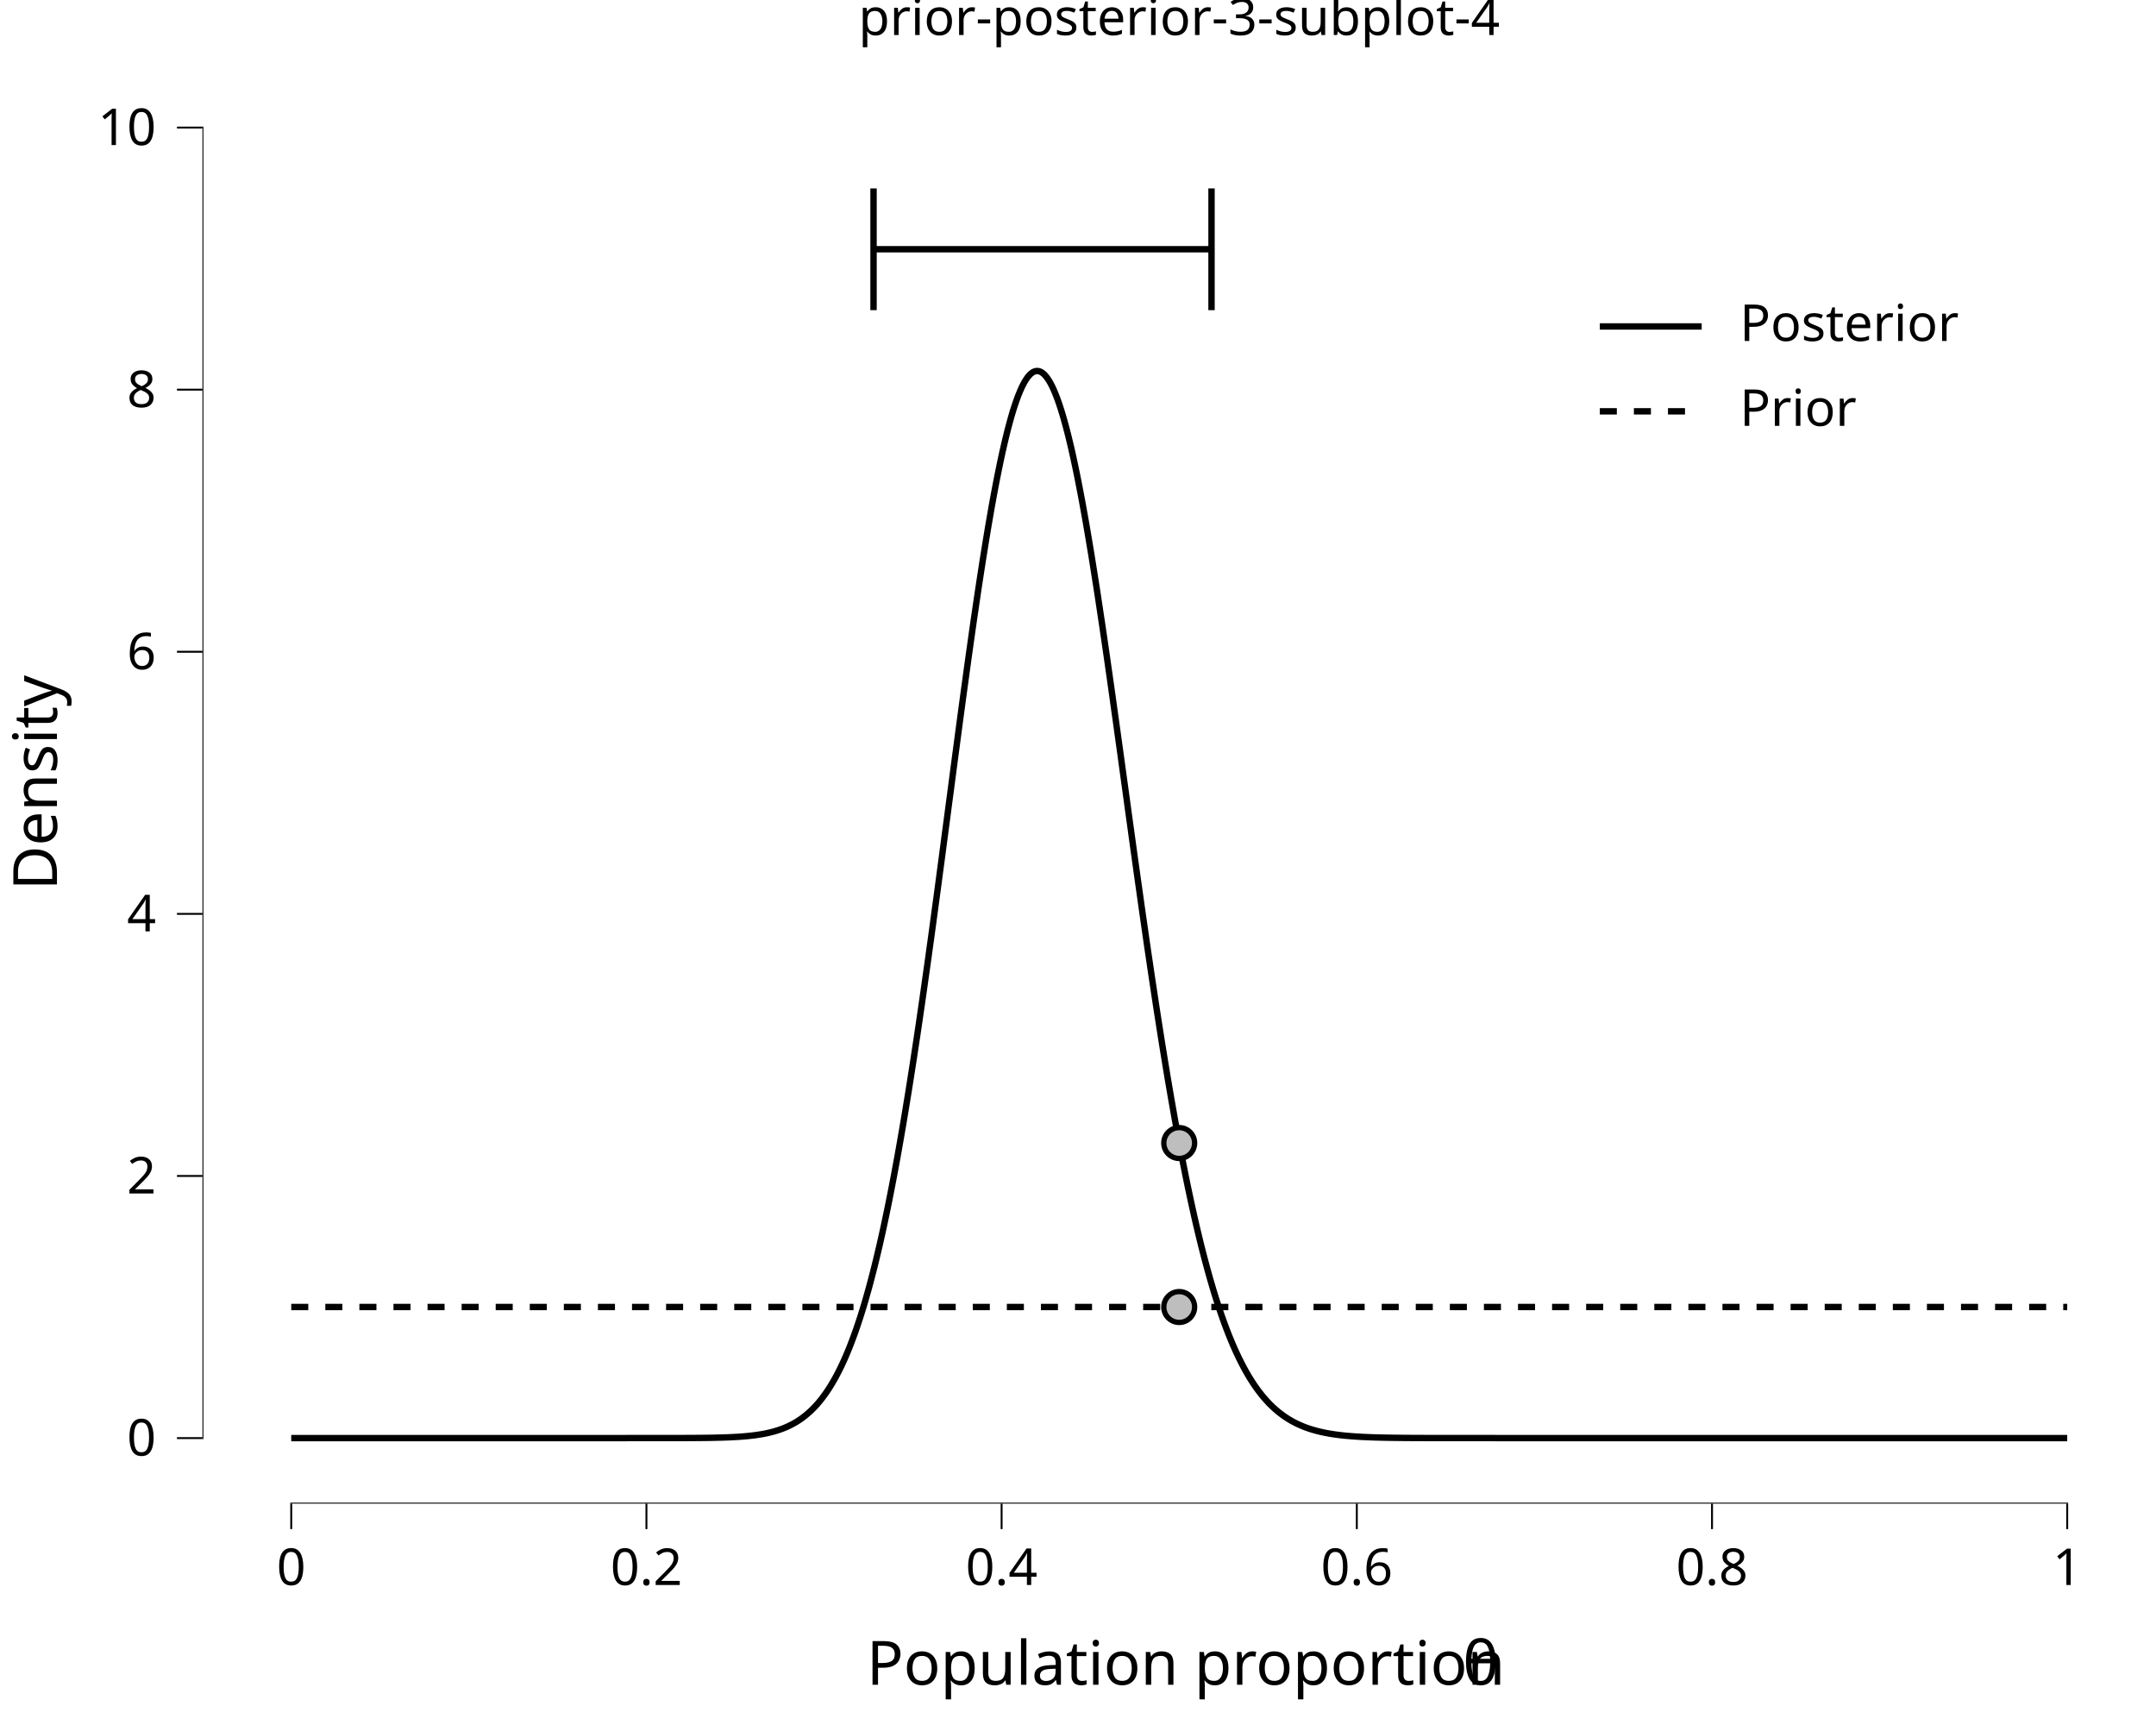
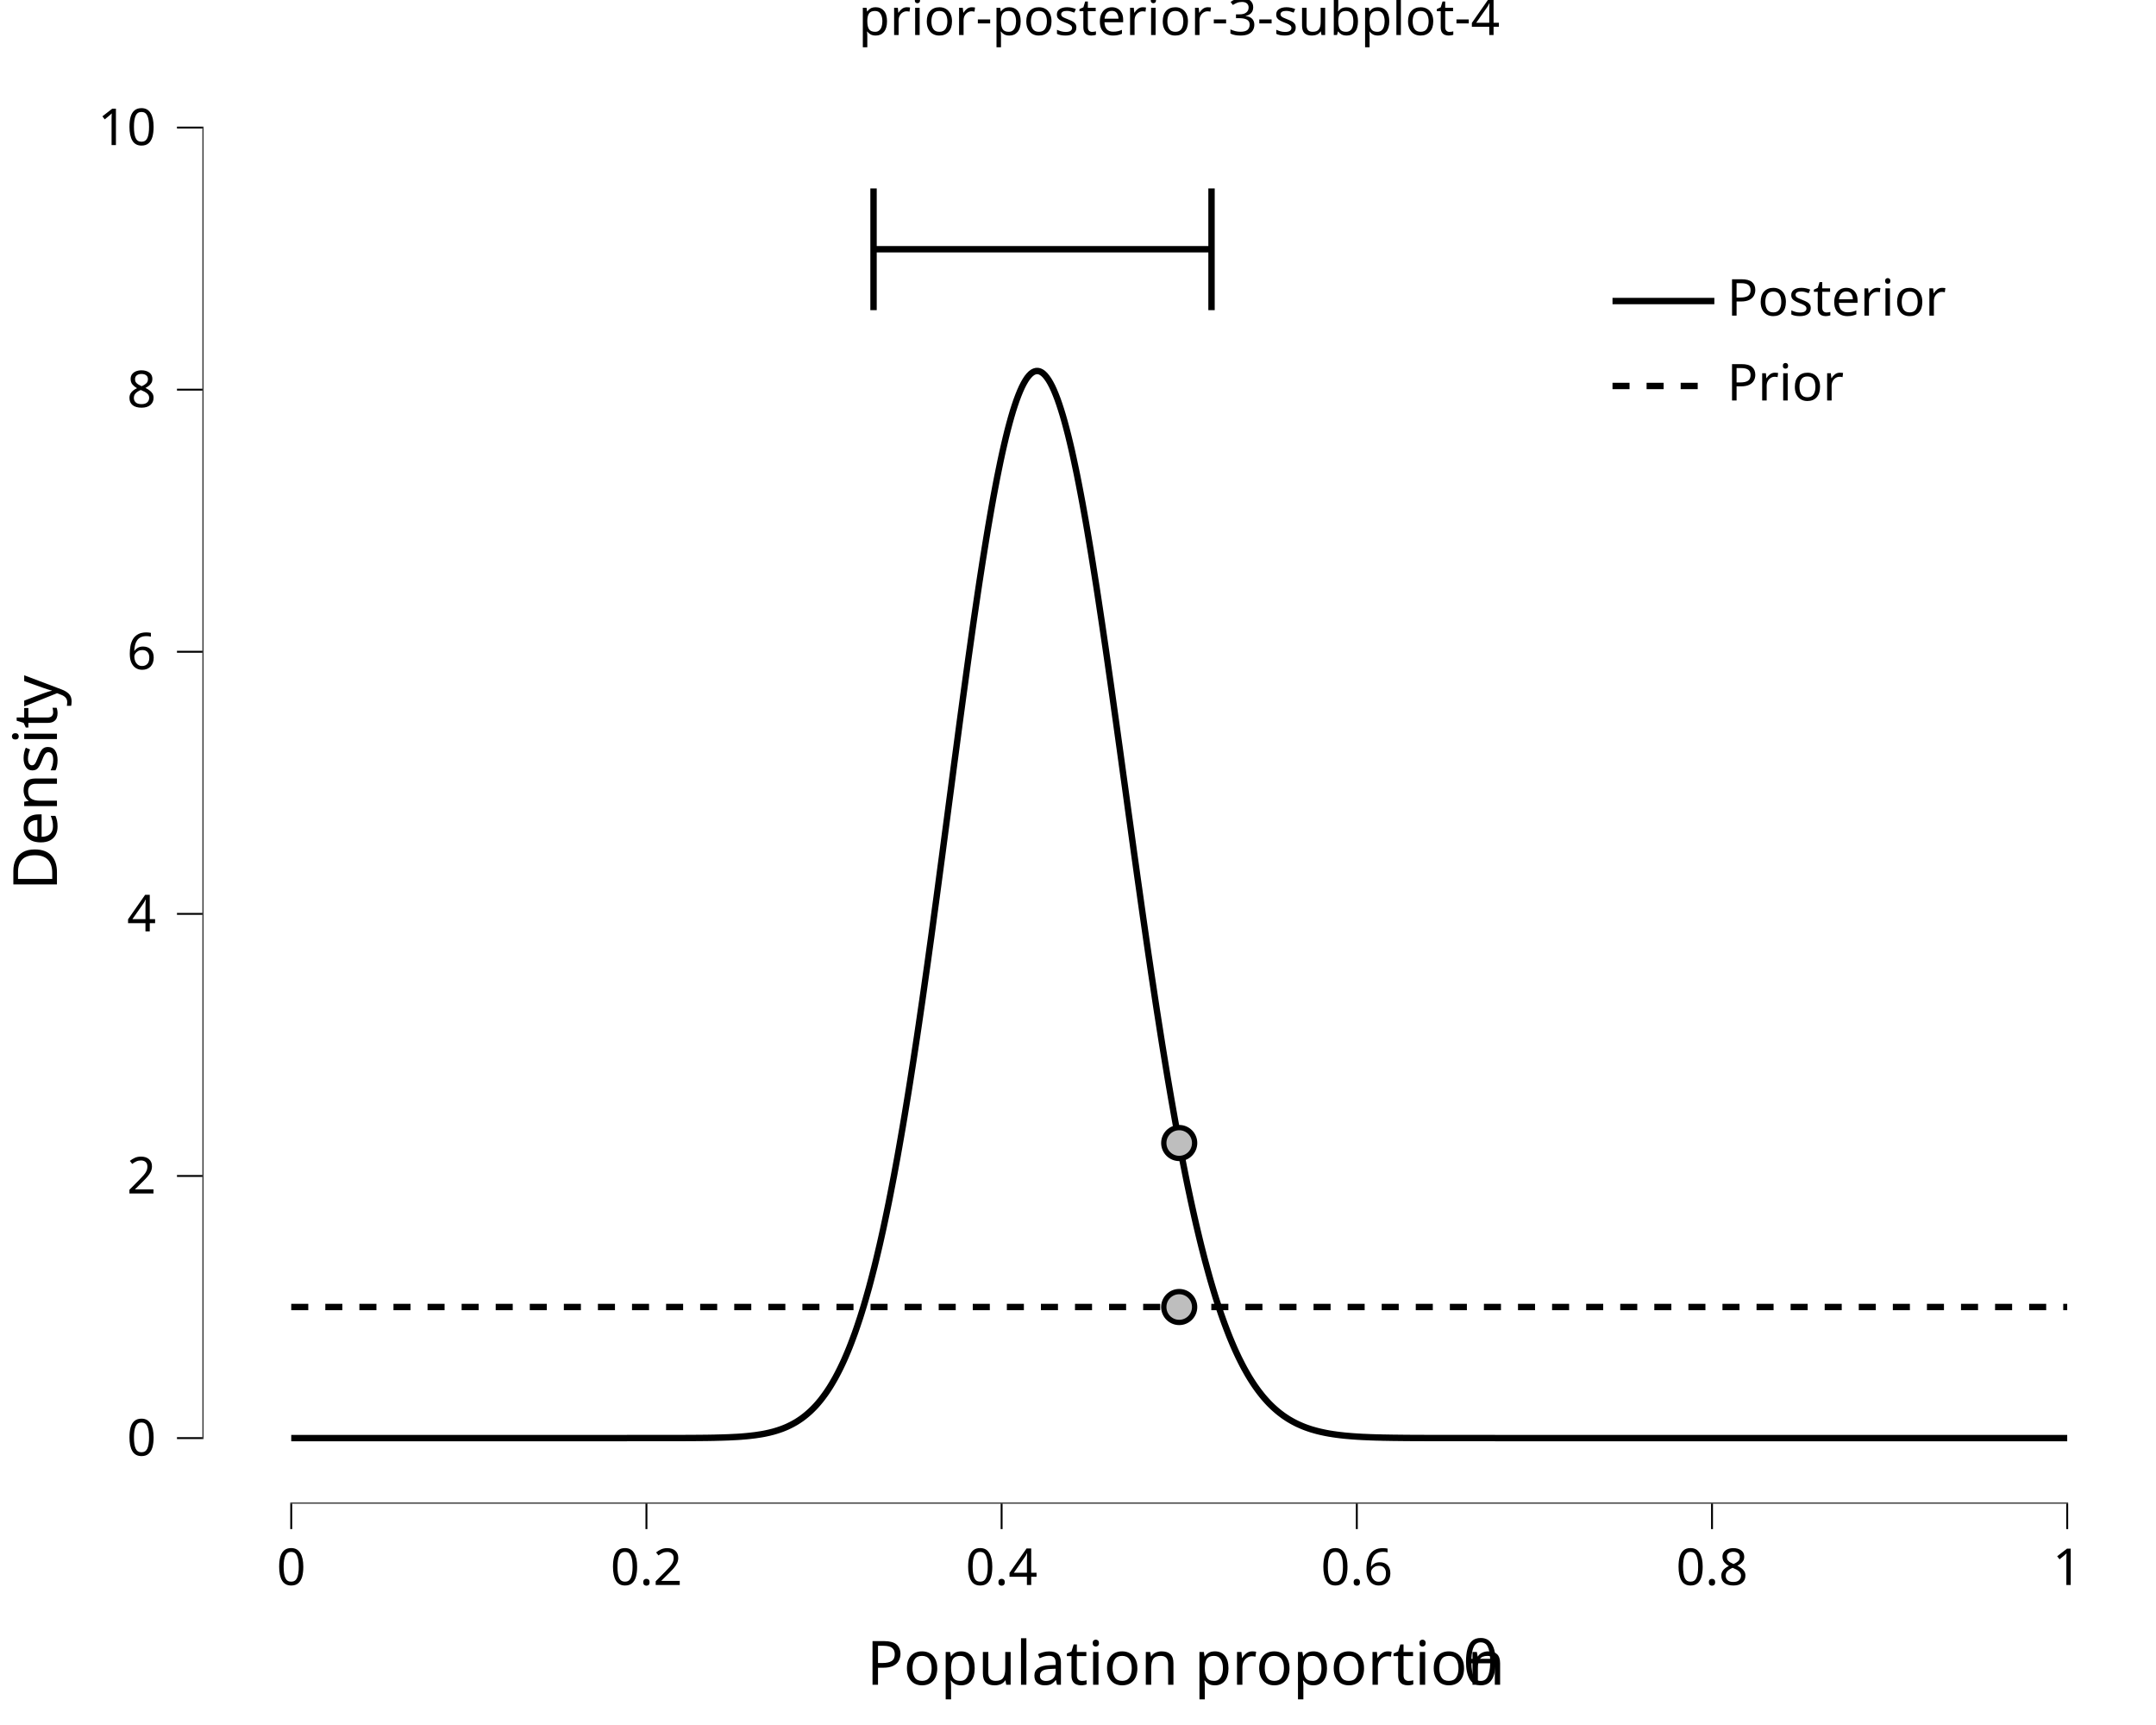
<svg xmlns="http://www.w3.org/2000/svg" class="svglite" data-engine-version="2.0" width="720.00pt" height="576.00pt" viewBox="0 0 720.00 576.00">
  <defs>
    <style type="text/css">
    .svglite line, .svglite polyline, .svglite polygon, .svglite path, .svglite rect, .svglite circle {
      fill: none;
      stroke: #000000;
      stroke-linecap: round;
      stroke-linejoin: round;
      stroke-miterlimit: 10.00;
    }
  </style>
  </defs>
  <rect width="100%" height="100%" style="stroke: none; fill: #FFFFFF;" />
  <defs>
    <clipPath id="cpMC4wMHw3MjAuMDB8MC4wMHw1NzYuMDA=">
      <rect x="0.00" y="0.00" width="720.00" height="576.00" />
    </clipPath>
  </defs>
  <g clip-path="url(#cpMC4wMHw3MjAuMDB8MC4wMHw1NzYuMDA=)">
    <rect x="0.00" y="0.00" width="720.00" height="576.00" style="stroke-width: 10.67; stroke: none;" />
  </g>
  <defs>
    <clipPath id="cpNjcuNjF8NzIwLjAwfDIwLjcxfDUwMi4wOA==">
      <rect x="67.61" y="20.71" width="652.39" height="481.37" />
    </clipPath>
  </defs>
  <g clip-path="url(#cpNjcuNjF8NzIwLjAwfDIwLjcxfDUwMi4wOA==)">
    <rect x="67.61" y="20.71" width="652.39" height="481.37" style="stroke-width: 10.67; stroke: none;" />
    <polyline points="97.26,480.20 97.85,480.20 98.45,480.20 99.04,480.20 99.64,480.20 100.23,480.20 100.82,480.20 101.42,480.20 102.01,480.20 102.60,480.20 103.20,480.20 103.79,480.20 104.39,480.20 104.98,480.20 105.57,480.20 106.17,480.20 106.76,480.20 107.35,480.20 107.95,480.20 108.54,480.20 109.13,480.20 109.73,480.20 110.32,480.20 110.92,480.20 111.51,480.20 112.10,480.20 112.70,480.20 113.29,480.20 113.88,480.20 114.48,480.20 115.07,480.20 115.67,480.20 116.26,480.20 116.85,480.20 117.45,480.20 118.04,480.20 118.63,480.20 119.23,480.20 119.82,480.20 120.41,480.20 121.01,480.20 121.60,480.20 122.20,480.20 122.79,480.20 123.38,480.20 123.98,480.20 124.57,480.20 125.16,480.20 125.76,480.20 126.35,480.20 126.95,480.20 127.54,480.20 128.13,480.20 128.73,480.20 129.32,480.20 129.91,480.20 130.51,480.20 131.10,480.20 131.69,480.20 132.29,480.20 132.88,480.20 133.48,480.20 134.07,480.20 134.66,480.20 135.26,480.20 135.85,480.20 136.44,480.20 137.04,480.20 137.63,480.20 138.22,480.20 138.82,480.20 139.41,480.20 140.01,480.20 140.60,480.20 141.19,480.20 141.79,480.20 142.38,480.20 142.97,480.20 143.57,480.20 144.16,480.20 144.76,480.20 145.35,480.20 145.94,480.20 146.54,480.20 147.13,480.20 147.72,480.20 148.32,480.20 148.91,480.20 149.50,480.20 150.10,480.20 150.69,480.20 151.29,480.20 151.88,480.20 152.47,480.20 153.07,480.20 153.66,480.20 154.25,480.20 154.85,480.20 155.44,480.20 156.04,480.20 156.63,480.20 157.22,480.20 157.82,480.20 158.41,480.20 159.00,480.20 159.60,480.20 160.19,480.20 160.78,480.20 161.38,480.20 161.97,480.20 162.57,480.20 163.16,480.20 163.75,480.20 164.35,480.20 164.94,480.20 165.53,480.20 166.13,480.20 166.72,480.20 167.32,480.20 167.91,480.20 168.50,480.20 169.10,480.20 169.69,480.20 170.28,480.20 170.88,480.20 171.47,480.20 172.06,480.20 172.66,480.20 173.25,480.20 173.85,480.20 174.44,480.20 175.03,480.20 175.63,480.20 176.22,480.20 176.81,480.20 177.41,480.20 178.00,480.20 178.60,480.20 179.19,480.20 179.78,480.20 180.38,480.20 180.97,480.20 181.56,480.20 182.16,480.20 182.75,480.20 183.34,480.20 183.94,480.20 184.53,480.20 185.13,480.20 185.72,480.20 186.31,480.20 186.91,480.20 187.50,480.20 188.09,480.20 188.69,480.20 189.28,480.20 189.87,480.20 190.47,480.20 191.06,480.20 191.66,480.20 192.25,480.20 192.84,480.20 193.44,480.20 194.03,480.20 194.62,480.20 195.22,480.20 195.81,480.20 196.41,480.20 197.00,480.20 197.59,480.20 198.19,480.20 198.78,480.20 199.37,480.20 199.97,480.20 200.56,480.20 201.15,480.20 201.75,480.20 202.34,480.20 202.94,480.20 203.53,480.20 204.12,480.20 204.72,480.20 205.31,480.20 205.90,480.20 206.50,480.20 207.09,480.20 207.69,480.20 208.28,480.20 208.87,480.20 209.47,480.19 210.06,480.19 210.65,480.19 211.25,480.19 211.84,480.19 212.43,480.19 213.03,480.19 213.62,480.19 214.22,480.19 214.81,480.19 215.40,480.19 216.00,480.19 216.59,480.19 217.18,480.19 217.78,480.19 218.37,480.19 218.97,480.19 219.56,480.19 220.15,480.19 220.75,480.19 221.34,480.19 221.93,480.19 222.53,480.19 223.12,480.19 223.71,480.19 224.31,480.19 224.90,480.19 225.50,480.18 226.09,480.18 226.68,480.18 227.28,480.18 227.87,480.18 228.46,480.18 229.06,480.17 229.65,480.17 230.25,480.17 230.84,480.17 231.43,480.16 232.03,480.16 232.62,480.15 233.21,480.15 233.81,480.14 234.40,480.14 234.99,480.13 235.59,480.12 236.18,480.12 236.78,480.11 237.37,480.10 237.96,480.09 238.56,480.08 239.15,480.06 239.74,480.05 240.34,480.03 240.93,480.02 241.52,480.00 242.12,479.98 242.71,479.96 243.31,479.94 243.90,479.91 244.49,479.88 245.09,479.85 245.68,479.82 246.27,479.79 246.87,479.75 247.46,479.71 248.06,479.66 248.65,479.61 249.24,479.56 249.84,479.50 250.43,479.44 251.02,479.37 251.62,479.30 252.21,479.23 252.80,479.14 253.40,479.05 253.99,478.96 254.59,478.86 255.18,478.75 255.77,478.63 256.37,478.50 256.96,478.37 257.55,478.22 258.15,478.07 258.74,477.90 259.34,477.72 259.93,477.53 260.52,477.33 261.12,477.12 261.71,476.89 262.30,476.65 262.90,476.39 263.49,476.11 264.08,475.82 264.68,475.51 265.27,475.18 265.87,474.84 266.46,474.47 267.05,474.08 267.65,473.67 268.24,473.23 268.83,472.77 269.43,472.28 270.02,471.77 270.62,471.23 271.21,470.66 271.80,470.07 272.40,469.44 272.99,468.78 273.58,468.08 274.18,467.35 274.77,466.58 275.36,465.78 275.96,464.94 276.55,464.06 277.15,463.14 277.74,462.17 278.33,461.16 278.93,460.11 279.52,459.01 280.11,457.87 280.71,456.67 281.30,455.43 281.90,454.13 282.49,452.78 283.08,451.38 283.68,449.92 284.27,448.40 284.86,446.83 285.46,445.20 286.05,443.51 286.64,441.76 287.24,439.95 287.83,438.07 288.43,436.13 289.02,434.12 289.61,432.05 290.21,429.92 290.80,427.71 291.39,425.44 291.99,423.10 292.58,420.69 293.17,418.21 293.77,415.66 294.36,413.04 294.96,410.34 295.55,407.58 296.14,404.75 296.74,401.84 297.33,398.87 297.92,395.82 298.52,392.71 299.11,389.52 299.71,386.27 300.30,382.94 300.89,379.55 301.49,376.09 302.08,372.57 302.67,368.98 303.27,365.32 303.86,361.61 304.45,357.83 305.05,353.99 305.64,350.10 306.24,346.15 306.83,342.15 307.42,338.09 308.02,333.98 308.61,329.83 309.20,325.63 309.80,321.39 310.39,317.11 310.99,312.79 311.58,308.44 312.17,304.06 312.77,299.64 313.36,295.21 313.95,290.75 314.55,286.27 315.14,281.78 315.73,277.28 316.33,272.77 316.92,268.25 317.52,263.74 318.11,259.23 318.70,254.72 319.30,250.23 319.89,245.76 320.48,241.30 321.08,236.87 321.67,232.47 322.27,228.09 322.86,223.76 323.45,219.47 324.05,215.22 324.64,211.02 325.23,206.87 325.83,202.78 326.42,198.76 327.01,194.80 327.61,190.91 328.20,187.09 328.80,183.35 329.39,179.70 329.98,176.13 330.58,172.65 331.17,169.26 331.76,165.98 332.36,162.79 332.95,159.71 333.55,156.74 334.14,153.87 334.73,151.13 335.33,148.50 335.92,145.99 336.51,143.60 337.11,141.34 337.70,139.21 338.29,137.21 338.89,135.34 339.48,133.61 340.08,132.01 340.67,130.56 341.26,129.24 341.86,128.06 342.45,127.03 343.04,126.14 343.64,125.40 344.23,124.80 344.82,124.35 345.42,124.05 346.01,123.89 346.61,123.88 347.20,124.01 347.79,124.29 348.39,124.72 348.98,125.29 349.57,126.01 350.17,126.86 350.76,127.86 351.36,129.00 351.95,130.28 352.54,131.70 353.14,133.25 353.73,134.94 354.32,136.75 354.92,138.70 355.51,140.77 356.10,142.96 356.70,145.28 357.29,147.71 357.89,150.26 358.48,152.92 359.07,155.70 359.67,158.57 360.26,161.55 360.85,164.63 361.45,167.81 362.04,171.07 362.64,174.43 363.23,177.87 363.82,181.39 364.42,184.98 365.01,188.66 365.60,192.40 366.20,196.20 366.79,200.07 367.38,203.99 367.98,207.97 368.57,212.00 369.17,216.07 369.76,220.19 370.35,224.34 370.95,228.53 371.54,232.75 372.13,236.99 372.73,241.26 373.32,245.54 373.92,249.84 374.51,254.15 375.10,258.47 375.70,262.79 376.29,267.11 376.88,271.43 377.48,275.74 378.07,280.05 378.66,284.34 379.26,288.61 379.85,292.87 380.45,297.10 381.04,301.31 381.63,305.49 382.23,309.65 382.82,313.77 383.41,317.85 384.01,321.90 384.60,325.91 385.20,329.87 385.79,333.80 386.38,337.67 386.98,341.50 387.57,345.28 388.16,349.01 388.76,352.69 389.35,356.31 389.94,359.88 390.54,363.40 391.13,366.85 391.73,370.25 392.32,373.59 392.91,376.86 393.51,380.08 394.10,383.24 394.69,386.33 395.29,389.36 395.88,392.33 396.47,395.24 397.07,398.08 397.66,400.86 398.26,403.58 398.85,406.23 399.44,408.82 400.04,411.35 400.63,413.82 401.22,416.22 401.82,418.56 402.41,420.84 403.01,423.05 403.60,425.21 404.19,427.31 404.79,429.35 405.38,431.33 405.97,433.25 406.57,435.11 407.16,436.92 407.75,438.67 408.35,440.37 408.94,442.01 409.54,443.61 410.13,445.14 410.72,446.63 411.32,448.07 411.91,449.46 412.50,450.80 413.10,452.10 413.69,453.35 414.29,454.55 414.88,455.71 415.47,456.83 416.07,457.90 416.66,458.94 417.25,459.93 417.85,460.89 418.44,461.81 419.03,462.69 419.63,463.54 420.22,464.35 420.82,465.13 421.41,465.88 422.00,466.60 422.60,467.28 423.19,467.94 423.78,468.57 424.38,469.17 424.97,469.74 425.57,470.29 426.16,470.81 426.75,471.31 427.35,471.79 427.94,472.24 428.53,472.68 429.13,473.09 429.72,473.48 430.31,473.86 430.91,474.21 431.50,474.55 432.10,474.87 432.69,475.18 433.28,475.47 433.88,475.74 434.47,476.00 435.06,476.25 435.66,476.49 436.25,476.71 436.85,476.92 437.44,477.12 438.03,477.31 438.63,477.48 439.22,477.65 439.81,477.81 440.41,477.96 441.00,478.10 441.59,478.23 442.19,478.36 442.78,478.48 443.38,478.59 443.97,478.70 444.56,478.79 445.16,478.89 445.75,478.97 446.34,479.06 446.94,479.13 447.53,479.21 448.13,479.27 448.72,479.34 449.31,479.40 449.91,479.45 450.50,479.50 451.09,479.55 451.69,479.60 452.28,479.64 452.87,479.68 453.47,479.72 454.06,479.75 454.66,479.79 455.25,479.82 455.84,479.84 456.44,479.87 457.03,479.89 457.62,479.92 458.22,479.94 458.81,479.96 459.40,479.98 460.00,479.99 460.59,480.01 461.19,480.02 461.78,480.04 462.37,480.05 462.97,480.06 463.56,480.07 464.15,480.08 464.75,480.09 465.34,480.10 465.94,480.11 466.53,480.11 467.12,480.12 467.72,480.13 468.31,480.13 468.90,480.14 469.50,480.14 470.09,480.15 470.68,480.15 471.28,480.16 471.87,480.16 472.47,480.16 473.06,480.17 473.65,480.17 474.25,480.17 474.84,480.17 475.43,480.17 476.03,480.18 476.62,480.18 477.22,480.18 477.81,480.18 478.40,480.18 479.00,480.18 479.59,480.18 480.18,480.19 480.78,480.19 481.37,480.19 481.96,480.19 482.56,480.19 483.15,480.19 483.75,480.19 484.34,480.19 484.93,480.19 485.53,480.19 486.12,480.19 486.71,480.19 487.31,480.19 487.90,480.19 488.50,480.19 489.09,480.19 489.68,480.19 490.28,480.19 490.87,480.19 491.46,480.19 492.06,480.19 492.65,480.19 493.24,480.19 493.84,480.19 494.43,480.19 495.03,480.19 495.62,480.19 496.21,480.19 496.81,480.19 497.40,480.19 497.99,480.19 498.59,480.19 499.18,480.19 499.78,480.20 500.37,480.20 500.96,480.20 501.56,480.20 502.15,480.20 502.74,480.20 503.34,480.20 503.93,480.20 504.52,480.20 505.12,480.20 505.71,480.20 506.31,480.20 506.90,480.20 507.49,480.20 508.09,480.20 508.68,480.20 509.27,480.20 509.87,480.20 510.46,480.20 511.05,480.20 511.65,480.20 512.24,480.20 512.84,480.20 513.43,480.20 514.02,480.20 514.62,480.20 515.21,480.20 515.80,480.20 516.40,480.20 516.99,480.20 517.59,480.20 518.18,480.20 518.77,480.20 519.37,480.20 519.96,480.20 520.55,480.20 521.15,480.20 521.74,480.20 522.33,480.20 522.93,480.20 523.52,480.20 524.12,480.20 524.71,480.20 525.30,480.20 525.90,480.20 526.49,480.20 527.08,480.20 527.68,480.20 528.27,480.20 528.87,480.20 529.46,480.20 530.05,480.20 530.65,480.20 531.24,480.20 531.83,480.20 532.43,480.20 533.02,480.20 533.61,480.20 534.21,480.20 534.80,480.20 535.40,480.20 535.99,480.20 536.58,480.20 537.18,480.20 537.77,480.20 538.36,480.20 538.96,480.20 539.55,480.20 540.15,480.20 540.74,480.20 541.33,480.20 541.93,480.20 542.52,480.20 543.11,480.20 543.71,480.20 544.30,480.20 544.89,480.20 545.49,480.20 546.08,480.20 546.68,480.20 547.27,480.20 547.86,480.20 548.46,480.20 549.05,480.20 549.64,480.20 550.24,480.20 550.83,480.20 551.43,480.20 552.02,480.20 552.61,480.20 553.21,480.20 553.80,480.20 554.39,480.20 554.99,480.20 555.58,480.20 556.17,480.20 556.77,480.20 557.36,480.20 557.96,480.20 558.55,480.20 559.14,480.20 559.74,480.20 560.33,480.20 560.92,480.20 561.52,480.20 562.11,480.20 562.70,480.20 563.30,480.20 563.89,480.20 564.49,480.20 565.08,480.20 565.67,480.20 566.27,480.20 566.86,480.20 567.45,480.20 568.05,480.20 568.64,480.20 569.24,480.20 569.83,480.20 570.42,480.20 571.02,480.20 571.61,480.20 572.20,480.20 572.80,480.20 573.39,480.20 573.98,480.20 574.58,480.20 575.17,480.20 575.77,480.20 576.36,480.20 576.95,480.20 577.55,480.20 578.14,480.20 578.73,480.20 579.33,480.20 579.92,480.20 580.52,480.20 581.11,480.20 581.70,480.20 582.30,480.20 582.89,480.20 583.48,480.20 584.08,480.20 584.67,480.20 585.26,480.20 585.86,480.20 586.45,480.20 587.05,480.20 587.64,480.20 588.23,480.20 588.83,480.20 589.42,480.20 590.01,480.20 590.61,480.20 591.20,480.20 591.80,480.20 592.39,480.20 592.98,480.20 593.58,480.20 594.17,480.20 594.76,480.20 595.36,480.20 595.95,480.20 596.54,480.20 597.14,480.20 597.73,480.20 598.33,480.20 598.92,480.20 599.51,480.20 600.11,480.20 600.70,480.20 601.29,480.20 601.89,480.20 602.48,480.20 603.08,480.20 603.67,480.20 604.26,480.20 604.86,480.20 605.45,480.20 606.04,480.20 606.64,480.20 607.23,480.20 607.82,480.20 608.42,480.20 609.01,480.20 609.61,480.20 610.20,480.20 610.79,480.20 611.39,480.20 611.98,480.20 612.57,480.20 613.17,480.20 613.76,480.20 614.35,480.20 614.95,480.20 615.54,480.20 616.14,480.20 616.73,480.20 617.32,480.20 617.92,480.20 618.51,480.20 619.10,480.20 619.70,480.20 620.29,480.20 620.89,480.20 621.48,480.20 622.07,480.20 622.67,480.20 623.26,480.20 623.85,480.20 624.45,480.20 625.04,480.20 625.63,480.20 626.23,480.20 626.82,480.20 627.42,480.20 628.01,480.20 628.60,480.20 629.20,480.20 629.79,480.20 630.38,480.20 630.98,480.20 631.57,480.20 632.17,480.20 632.76,480.20 633.35,480.20 633.95,480.20 634.54,480.20 635.13,480.20 635.73,480.20 636.32,480.20 636.91,480.20 637.51,480.20 638.10,480.20 638.70,480.20 639.29,480.20 639.88,480.20 640.48,480.20 641.07,480.20 641.66,480.20 642.26,480.20 642.85,480.20 643.45,480.20 644.04,480.20 644.63,480.20 645.23,480.20 645.82,480.20 646.41,480.20 647.01,480.20 647.60,480.20 648.19,480.20 648.79,480.20 649.38,480.20 649.98,480.20 650.57,480.20 651.16,480.20 651.76,480.20 652.35,480.20 652.94,480.20 653.54,480.20 654.13,480.20 654.73,480.20 655.32,480.20 655.91,480.20 656.51,480.20 657.10,480.20 657.69,480.20 658.29,480.20 658.88,480.20 659.47,480.20 660.07,480.20 660.66,480.20 661.26,480.20 661.85,480.20 662.44,480.20 663.04,480.20 663.63,480.20 664.22,480.20 664.82,480.20 665.41,480.20 666.00,480.20 666.60,480.20 667.19,480.20 667.79,480.20 668.38,480.20 668.97,480.20 669.57,480.20 670.16,480.20 670.75,480.20 671.35,480.20 671.94,480.20 672.54,480.20 673.13,480.20 673.72,480.20 674.32,480.20 674.91,480.20 675.50,480.20 676.10,480.20 676.69,480.20 677.28,480.20 677.88,480.20 678.47,480.20 679.07,480.20 679.66,480.20 680.25,480.20 680.85,480.20 681.44,480.20 682.03,480.20 682.63,480.20 683.22,480.20 683.82,480.20 684.41,480.20 685.00,480.20 685.60,480.20 686.19,480.20 686.78,480.20 687.38,480.20 687.97,480.20 688.56,480.20 689.16,480.20 689.75,480.20 690.35,480.20 " style="stroke-width: 2.13; stroke-linecap: butt;" />
    <polyline points="97.26,436.43 97.85,436.43 98.45,436.43 99.04,436.43 99.64,436.43 100.23,436.43 100.82,436.43 101.42,436.43 102.01,436.43 102.60,436.43 103.20,436.43 103.79,436.43 104.39,436.43 104.98,436.43 105.57,436.43 106.17,436.43 106.76,436.43 107.35,436.43 107.95,436.43 108.54,436.43 109.13,436.43 109.73,436.43 110.32,436.43 110.92,436.43 111.51,436.43 112.10,436.43 112.70,436.43 113.29,436.43 113.88,436.43 114.48,436.43 115.07,436.43 115.67,436.43 116.26,436.43 116.85,436.43 117.45,436.43 118.04,436.43 118.63,436.43 119.23,436.43 119.82,436.43 120.41,436.43 121.01,436.43 121.60,436.43 122.20,436.43 122.79,436.43 123.38,436.43 123.98,436.43 124.57,436.43 125.16,436.43 125.76,436.43 126.35,436.43 126.95,436.43 127.54,436.43 128.13,436.43 128.73,436.43 129.32,436.43 129.91,436.43 130.51,436.43 131.10,436.43 131.69,436.43 132.29,436.43 132.88,436.43 133.48,436.43 134.07,436.43 134.66,436.43 135.26,436.43 135.85,436.43 136.44,436.43 137.04,436.43 137.63,436.43 138.22,436.43 138.82,436.43 139.41,436.43 140.01,436.43 140.60,436.43 141.19,436.43 141.79,436.43 142.38,436.43 142.97,436.43 143.57,436.43 144.16,436.43 144.76,436.43 145.35,436.43 145.94,436.43 146.54,436.43 147.13,436.43 147.72,436.43 148.32,436.43 148.91,436.43 149.50,436.43 150.10,436.43 150.69,436.43 151.29,436.43 151.88,436.43 152.47,436.43 153.07,436.43 153.66,436.43 154.25,436.43 154.85,436.43 155.44,436.43 156.04,436.43 156.63,436.43 157.22,436.43 157.82,436.43 158.41,436.43 159.00,436.43 159.60,436.43 160.19,436.43 160.78,436.43 161.38,436.43 161.97,436.43 162.57,436.43 163.16,436.43 163.75,436.43 164.35,436.43 164.94,436.43 165.53,436.43 166.13,436.43 166.72,436.43 167.32,436.43 167.91,436.43 168.50,436.43 169.10,436.43 169.69,436.43 170.28,436.43 170.88,436.43 171.47,436.43 172.06,436.43 172.66,436.43 173.25,436.43 173.85,436.43 174.44,436.43 175.03,436.43 175.63,436.43 176.22,436.43 176.81,436.43 177.41,436.43 178.00,436.43 178.60,436.43 179.19,436.43 179.78,436.43 180.38,436.43 180.97,436.43 181.56,436.43 182.16,436.43 182.75,436.43 183.34,436.43 183.94,436.43 184.53,436.43 185.13,436.43 185.72,436.43 186.31,436.43 186.91,436.43 187.50,436.43 188.09,436.43 188.69,436.43 189.28,436.43 189.87,436.43 190.47,436.43 191.06,436.43 191.66,436.43 192.25,436.43 192.84,436.43 193.44,436.43 194.03,436.43 194.62,436.43 195.22,436.43 195.81,436.43 196.41,436.43 197.00,436.43 197.59,436.43 198.19,436.43 198.78,436.43 199.37,436.43 199.97,436.43 200.56,436.43 201.15,436.43 201.75,436.43 202.34,436.43 202.94,436.43 203.53,436.43 204.12,436.43 204.72,436.43 205.31,436.43 205.90,436.43 206.50,436.43 207.09,436.43 207.69,436.43 208.28,436.43 208.87,436.43 209.47,436.43 210.06,436.43 210.65,436.43 211.25,436.43 211.84,436.43 212.43,436.43 213.03,436.43 213.62,436.43 214.22,436.43 214.81,436.43 215.40,436.43 216.00,436.43 216.59,436.43 217.18,436.43 217.78,436.43 218.37,436.43 218.97,436.43 219.56,436.43 220.15,436.43 220.75,436.43 221.34,436.43 221.93,436.43 222.53,436.43 223.12,436.43 223.71,436.43 224.31,436.43 224.90,436.43 225.50,436.43 226.09,436.43 226.68,436.43 227.28,436.43 227.87,436.43 228.46,436.43 229.06,436.43 229.65,436.43 230.25,436.43 230.84,436.43 231.43,436.43 232.03,436.43 232.62,436.43 233.21,436.43 233.81,436.43 234.40,436.43 234.99,436.43 235.59,436.43 236.18,436.43 236.78,436.43 237.37,436.43 237.96,436.43 238.56,436.43 239.15,436.43 239.74,436.43 240.34,436.43 240.93,436.43 241.52,436.43 242.12,436.43 242.71,436.43 243.31,436.43 243.90,436.43 244.49,436.43 245.09,436.43 245.68,436.43 246.27,436.43 246.87,436.43 247.46,436.43 248.06,436.43 248.65,436.43 249.24,436.43 249.84,436.43 250.43,436.43 251.02,436.43 251.62,436.43 252.21,436.43 252.80,436.43 253.40,436.43 253.99,436.43 254.59,436.43 255.18,436.43 255.77,436.43 256.37,436.43 256.96,436.43 257.55,436.43 258.15,436.43 258.74,436.43 259.34,436.43 259.93,436.43 260.52,436.43 261.12,436.43 261.71,436.43 262.30,436.43 262.90,436.43 263.49,436.43 264.08,436.43 264.68,436.43 265.27,436.43 265.87,436.43 266.46,436.43 267.05,436.43 267.65,436.43 268.24,436.43 268.83,436.43 269.43,436.43 270.02,436.43 270.62,436.43 271.21,436.43 271.80,436.43 272.40,436.43 272.99,436.43 273.58,436.43 274.18,436.43 274.77,436.43 275.36,436.43 275.96,436.43 276.55,436.43 277.15,436.43 277.74,436.43 278.33,436.43 278.93,436.43 279.52,436.43 280.11,436.43 280.71,436.43 281.30,436.43 281.90,436.43 282.49,436.43 283.08,436.43 283.68,436.43 284.27,436.43 284.86,436.43 285.46,436.43 286.05,436.43 286.64,436.43 287.24,436.43 287.83,436.43 288.43,436.43 289.02,436.43 289.61,436.43 290.21,436.43 290.80,436.43 291.39,436.43 291.99,436.43 292.58,436.43 293.17,436.43 293.77,436.43 294.36,436.43 294.96,436.43 295.55,436.43 296.14,436.43 296.74,436.43 297.33,436.43 297.92,436.43 298.52,436.43 299.11,436.43 299.71,436.43 300.30,436.43 300.89,436.43 301.49,436.43 302.08,436.43 302.67,436.43 303.27,436.43 303.86,436.43 304.45,436.43 305.05,436.43 305.64,436.43 306.24,436.43 306.83,436.43 307.42,436.43 308.02,436.43 308.61,436.43 309.20,436.43 309.80,436.43 310.39,436.43 310.99,436.43 311.58,436.43 312.17,436.43 312.77,436.43 313.36,436.43 313.95,436.43 314.55,436.43 315.14,436.43 315.73,436.43 316.33,436.43 316.92,436.43 317.52,436.43 318.11,436.43 318.70,436.43 319.30,436.43 319.89,436.43 320.48,436.43 321.08,436.43 321.67,436.43 322.27,436.43 322.86,436.43 323.45,436.43 324.05,436.43 324.64,436.43 325.23,436.43 325.83,436.43 326.42,436.43 327.01,436.43 327.61,436.43 328.20,436.43 328.80,436.43 329.39,436.43 329.98,436.43 330.58,436.43 331.17,436.43 331.76,436.43 332.36,436.43 332.95,436.43 333.55,436.43 334.14,436.43 334.73,436.43 335.33,436.43 335.92,436.43 336.51,436.43 337.11,436.43 337.70,436.43 338.29,436.43 338.89,436.43 339.48,436.43 340.08,436.43 340.67,436.43 341.26,436.43 341.86,436.43 342.45,436.43 343.04,436.43 343.64,436.43 344.23,436.43 344.82,436.43 345.42,436.43 346.01,436.43 346.61,436.43 347.20,436.43 347.79,436.43 348.39,436.43 348.98,436.43 349.57,436.43 350.17,436.43 350.76,436.43 351.36,436.43 351.95,436.43 352.54,436.43 353.14,436.43 353.73,436.43 354.32,436.43 354.92,436.43 355.51,436.43 356.10,436.43 356.70,436.43 357.29,436.43 357.89,436.43 358.48,436.43 359.07,436.43 359.67,436.43 360.26,436.43 360.85,436.43 361.45,436.43 362.04,436.43 362.64,436.43 363.23,436.43 363.82,436.43 364.42,436.43 365.01,436.43 365.60,436.43 366.20,436.43 366.79,436.43 367.38,436.43 367.98,436.43 368.57,436.43 369.17,436.43 369.76,436.43 370.35,436.43 370.95,436.43 371.54,436.43 372.13,436.43 372.73,436.43 373.32,436.43 373.92,436.43 374.51,436.43 375.10,436.43 375.70,436.43 376.29,436.43 376.88,436.43 377.48,436.43 378.07,436.43 378.66,436.43 379.26,436.43 379.85,436.43 380.45,436.43 381.04,436.43 381.63,436.43 382.23,436.43 382.82,436.43 383.41,436.43 384.01,436.43 384.60,436.43 385.20,436.43 385.79,436.43 386.38,436.43 386.98,436.43 387.57,436.43 388.16,436.43 388.76,436.43 389.35,436.43 389.94,436.43 390.54,436.43 391.13,436.43 391.73,436.43 392.32,436.43 392.91,436.43 393.51,436.43 394.10,436.43 394.69,436.43 395.29,436.43 395.88,436.43 396.47,436.43 397.07,436.43 397.66,436.43 398.26,436.43 398.85,436.43 399.44,436.43 400.04,436.43 400.63,436.43 401.22,436.43 401.82,436.43 402.41,436.43 403.01,436.43 403.60,436.43 404.19,436.43 404.79,436.43 405.38,436.43 405.97,436.43 406.57,436.43 407.16,436.43 407.75,436.43 408.35,436.43 408.94,436.43 409.54,436.43 410.13,436.43 410.72,436.43 411.32,436.43 411.91,436.43 412.50,436.43 413.10,436.43 413.69,436.43 414.29,436.43 414.88,436.43 415.47,436.43 416.07,436.43 416.66,436.43 417.25,436.43 417.85,436.43 418.44,436.43 419.03,436.43 419.63,436.43 420.22,436.43 420.82,436.43 421.41,436.43 422.00,436.43 422.60,436.43 423.19,436.43 423.78,436.43 424.38,436.43 424.97,436.43 425.57,436.43 426.16,436.43 426.75,436.43 427.35,436.43 427.94,436.43 428.53,436.43 429.13,436.43 429.72,436.43 430.31,436.43 430.91,436.43 431.50,436.43 432.10,436.43 432.69,436.43 433.28,436.43 433.88,436.43 434.47,436.43 435.06,436.43 435.66,436.43 436.25,436.43 436.85,436.43 437.44,436.43 438.03,436.43 438.63,436.43 439.22,436.43 439.81,436.43 440.41,436.43 441.00,436.43 441.59,436.43 442.19,436.43 442.78,436.43 443.38,436.43 443.97,436.43 444.56,436.43 445.16,436.43 445.75,436.43 446.34,436.43 446.94,436.43 447.53,436.43 448.13,436.43 448.72,436.43 449.31,436.43 449.91,436.43 450.50,436.43 451.09,436.43 451.69,436.43 452.28,436.43 452.87,436.43 453.47,436.43 454.06,436.43 454.66,436.43 455.25,436.43 455.84,436.43 456.44,436.43 457.03,436.43 457.62,436.43 458.22,436.43 458.81,436.43 459.40,436.43 460.00,436.43 460.59,436.43 461.19,436.43 461.78,436.43 462.37,436.43 462.97,436.43 463.56,436.43 464.15,436.43 464.75,436.43 465.34,436.43 465.94,436.43 466.53,436.43 467.12,436.43 467.72,436.43 468.31,436.43 468.90,436.43 469.50,436.43 470.09,436.43 470.68,436.43 471.28,436.43 471.87,436.43 472.47,436.43 473.06,436.43 473.65,436.43 474.25,436.43 474.84,436.43 475.43,436.43 476.03,436.43 476.62,436.43 477.22,436.43 477.81,436.43 478.40,436.43 479.00,436.43 479.59,436.43 480.18,436.43 480.78,436.43 481.37,436.43 481.96,436.43 482.56,436.43 483.15,436.43 483.75,436.43 484.34,436.43 484.93,436.43 485.53,436.43 486.12,436.43 486.71,436.43 487.31,436.43 487.90,436.43 488.50,436.43 489.09,436.43 489.68,436.43 490.28,436.43 490.87,436.43 491.46,436.43 492.06,436.43 492.65,436.43 493.24,436.43 493.84,436.43 494.43,436.43 495.03,436.43 495.62,436.43 496.21,436.43 496.81,436.43 497.40,436.43 497.99,436.43 498.59,436.43 499.18,436.43 499.78,436.43 500.37,436.43 500.96,436.43 501.56,436.43 502.15,436.43 502.74,436.43 503.34,436.43 503.93,436.43 504.52,436.43 505.12,436.43 505.71,436.43 506.31,436.43 506.90,436.43 507.49,436.43 508.09,436.43 508.68,436.43 509.27,436.43 509.87,436.43 510.46,436.43 511.05,436.43 511.65,436.43 512.24,436.43 512.84,436.43 513.43,436.43 514.02,436.43 514.62,436.43 515.21,436.43 515.80,436.43 516.40,436.43 516.99,436.43 517.59,436.43 518.18,436.43 518.77,436.43 519.37,436.43 519.96,436.43 520.55,436.43 521.15,436.43 521.74,436.43 522.33,436.43 522.93,436.43 523.52,436.43 524.12,436.43 524.71,436.43 525.30,436.43 525.90,436.43 526.49,436.43 527.08,436.43 527.68,436.43 528.27,436.43 528.87,436.43 529.46,436.43 530.05,436.43 530.65,436.43 531.24,436.43 531.83,436.43 532.43,436.43 533.02,436.43 533.61,436.43 534.21,436.43 534.80,436.43 535.40,436.43 535.99,436.43 536.58,436.43 537.18,436.43 537.77,436.43 538.36,436.43 538.96,436.43 539.55,436.43 540.15,436.43 540.74,436.43 541.33,436.43 541.93,436.43 542.52,436.43 543.11,436.43 543.71,436.43 544.30,436.43 544.89,436.43 545.49,436.43 546.08,436.43 546.68,436.43 547.27,436.43 547.86,436.43 548.46,436.43 549.05,436.43 549.64,436.43 550.24,436.43 550.83,436.43 551.43,436.43 552.02,436.43 552.61,436.43 553.21,436.43 553.80,436.43 554.39,436.43 554.99,436.43 555.58,436.43 556.17,436.43 556.77,436.43 557.36,436.43 557.96,436.43 558.55,436.43 559.14,436.43 559.74,436.43 560.33,436.43 560.92,436.43 561.52,436.43 562.11,436.43 562.70,436.43 563.30,436.43 563.89,436.43 564.49,436.43 565.08,436.43 565.67,436.43 566.27,436.43 566.86,436.43 567.45,436.43 568.05,436.43 568.64,436.43 569.24,436.43 569.83,436.43 570.42,436.43 571.02,436.43 571.61,436.43 572.20,436.43 572.80,436.43 573.39,436.43 573.98,436.43 574.58,436.43 575.17,436.43 575.77,436.43 576.36,436.43 576.95,436.43 577.55,436.43 578.14,436.43 578.73,436.43 579.33,436.43 579.92,436.43 580.52,436.43 581.11,436.43 581.70,436.43 582.30,436.43 582.89,436.43 583.48,436.43 584.08,436.43 584.67,436.43 585.26,436.43 585.86,436.43 586.45,436.43 587.05,436.43 587.64,436.43 588.23,436.43 588.83,436.43 589.42,436.43 590.01,436.43 590.61,436.43 591.20,436.43 591.80,436.43 592.39,436.43 592.98,436.43 593.58,436.43 594.17,436.43 594.76,436.43 595.36,436.43 595.95,436.43 596.54,436.43 597.14,436.43 597.73,436.43 598.33,436.43 598.92,436.43 599.51,436.43 600.11,436.43 600.70,436.43 601.29,436.43 601.89,436.43 602.48,436.43 603.08,436.43 603.67,436.43 604.26,436.43 604.86,436.43 605.45,436.43 606.04,436.43 606.64,436.43 607.23,436.43 607.82,436.43 608.42,436.43 609.01,436.43 609.61,436.43 610.20,436.43 610.79,436.43 611.39,436.43 611.98,436.43 612.57,436.43 613.17,436.43 613.76,436.43 614.35,436.43 614.95,436.43 615.54,436.43 616.14,436.43 616.73,436.43 617.32,436.43 617.92,436.43 618.51,436.43 619.10,436.43 619.70,436.43 620.29,436.43 620.89,436.43 621.48,436.43 622.07,436.43 622.67,436.43 623.26,436.43 623.85,436.43 624.45,436.43 625.04,436.43 625.63,436.43 626.23,436.43 626.82,436.43 627.42,436.43 628.01,436.43 628.60,436.43 629.20,436.43 629.79,436.43 630.38,436.43 630.98,436.43 631.57,436.43 632.17,436.43 632.76,436.43 633.35,436.43 633.95,436.43 634.54,436.43 635.13,436.43 635.73,436.43 636.32,436.43 636.91,436.43 637.51,436.43 638.10,436.43 638.70,436.43 639.29,436.43 639.88,436.43 640.48,436.43 641.07,436.43 641.66,436.43 642.26,436.43 642.85,436.43 643.45,436.43 644.04,436.43 644.63,436.43 645.23,436.43 645.82,436.43 646.41,436.43 647.01,436.43 647.60,436.43 648.19,436.43 648.79,436.43 649.38,436.43 649.98,436.43 650.57,436.43 651.16,436.43 651.76,436.43 652.35,436.43 652.94,436.43 653.54,436.43 654.13,436.43 654.73,436.43 655.32,436.43 655.91,436.43 656.51,436.43 657.10,436.43 657.69,436.43 658.29,436.43 658.88,436.43 659.47,436.43 660.07,436.43 660.66,436.43 661.26,436.43 661.85,436.43 662.44,436.43 663.04,436.43 663.63,436.43 664.22,436.43 664.82,436.43 665.41,436.43 666.00,436.43 666.60,436.43 667.19,436.43 667.79,436.43 668.38,436.43 668.97,436.43 669.57,436.43 670.16,436.43 670.75,436.43 671.35,436.43 671.94,436.43 672.54,436.43 673.13,436.43 673.72,436.43 674.32,436.43 674.91,436.43 675.50,436.43 676.10,436.43 676.69,436.43 677.28,436.43 677.88,436.43 678.47,436.43 679.07,436.43 679.66,436.43 680.25,436.43 680.85,436.43 681.44,436.43 682.03,436.43 682.63,436.43 683.22,436.43 683.82,436.43 684.41,436.43 685.00,436.43 685.60,436.43 686.19,436.43 686.78,436.43 687.38,436.43 687.97,436.43 688.56,436.43 689.16,436.43 689.75,436.43 690.35,436.43 " style="stroke-width: 2.13; stroke-dasharray: 5.69,5.69; stroke-linecap: butt;" />
    <circle cx="393.80" cy="381.67" r="5.15" style="stroke-width: 1.77; fill: #BEBEBE;" />
    <circle cx="393.80" cy="436.43" r="5.15" style="stroke-width: 1.77; fill: #BEBEBE;" />
    <polyline points="404.59,103.56 404.59,62.91 " style="stroke-width: 2.13; stroke-linecap: butt;" />
    <polyline points="404.59,83.23 291.72,83.23 " style="stroke-width: 2.13; stroke-linecap: butt;" />
    <polyline points="291.72,103.56 291.72,62.91 " style="stroke-width: 2.13; stroke-linecap: butt;" />
    <line x1="96.94" y1="502.08" x2="690.66" y2="502.08" style="stroke-width: 0.64; stroke-linecap: butt;" />
    <line x1="67.61" y1="480.51" x2="67.61" y2="42.27" style="stroke-width: 0.64; stroke-linecap: butt;" />
    <rect x="67.61" y="20.71" width="652.39" height="481.37" style="stroke-width: 0.00; stroke: none;" />
  </g>
  <g clip-path="url(#cpMC4wMHw3MjAuMDB8MC4wMHw1NzYuMDA=)">
    <polyline points="67.61,502.08 67.61,20.71 " style="stroke-width: 0.00; stroke: none; stroke-linecap: butt;" />
    <text x="52.13" y="486.04" text-anchor="end" style="font-size: 17.00px; font-family: sans;" textLength="9.46px" lengthAdjust="spacingAndGlyphs">0</text>
    <text x="52.13" y="398.52" text-anchor="end" style="font-size: 17.00px; font-family: sans;" textLength="9.46px" lengthAdjust="spacingAndGlyphs">2</text>
    <text x="52.13" y="311.00" text-anchor="end" style="font-size: 17.00px; font-family: sans;" textLength="9.46px" lengthAdjust="spacingAndGlyphs">4</text>
    <text x="52.13" y="223.48" text-anchor="end" style="font-size: 17.00px; font-family: sans;" textLength="9.46px" lengthAdjust="spacingAndGlyphs">6</text>
    <text x="52.13" y="135.96" text-anchor="end" style="font-size: 17.00px; font-family: sans;" textLength="9.46px" lengthAdjust="spacingAndGlyphs">8</text>
    <text x="52.13" y="48.44" text-anchor="end" style="font-size: 17.00px; font-family: sans;" textLength="18.91px" lengthAdjust="spacingAndGlyphs">10</text>
    <polyline points="59.10,480.20 67.61,480.20 " style="stroke-width: 0.64; stroke-linecap: butt;" />
    <polyline points="59.10,392.67 67.61,392.67 " style="stroke-width: 0.64; stroke-linecap: butt;" />
    <polyline points="59.10,305.15 67.61,305.15 " style="stroke-width: 0.64; stroke-linecap: butt;" />
    <polyline points="59.10,217.63 67.61,217.63 " style="stroke-width: 0.64; stroke-linecap: butt;" />
    <polyline points="59.10,130.11 67.61,130.11 " style="stroke-width: 0.64; stroke-linecap: butt;" />
    <polyline points="59.10,42.59 67.61,42.59 " style="stroke-width: 0.64; stroke-linecap: butt;" />
    <polyline points="67.61,502.08 720.00,502.08 " style="stroke-width: 0.00; stroke: none; stroke-linecap: butt;" />
    <polyline points="97.26,510.58 97.26,502.08 " style="stroke-width: 0.64; stroke-linecap: butt;" />
    <polyline points="215.88,510.58 215.88,502.08 " style="stroke-width: 0.64; stroke-linecap: butt;" />
    <polyline points="334.49,510.58 334.49,502.08 " style="stroke-width: 0.64; stroke-linecap: butt;" />
    <polyline points="453.11,510.58 453.11,502.08 " style="stroke-width: 0.64; stroke-linecap: butt;" />
    <polyline points="571.73,510.58 571.73,502.08 " style="stroke-width: 0.64; stroke-linecap: butt;" />
    <polyline points="690.35,510.58 690.35,502.08 " style="stroke-width: 0.64; stroke-linecap: butt;" />
    <text x="97.26" y="529.25" text-anchor="middle" style="font-size: 17.00px; font-family: sans;" textLength="9.46px" lengthAdjust="spacingAndGlyphs">0</text>
    <text x="215.88" y="529.25" text-anchor="middle" style="font-size: 17.00px; font-family: sans;" textLength="23.63px" lengthAdjust="spacingAndGlyphs">0.2</text>
    <text x="334.49" y="529.25" text-anchor="middle" style="font-size: 17.00px; font-family: sans;" textLength="23.63px" lengthAdjust="spacingAndGlyphs">0.4</text>
    <text x="453.11" y="529.25" text-anchor="middle" style="font-size: 17.00px; font-family: sans;" textLength="23.63px" lengthAdjust="spacingAndGlyphs">0.6</text>
    <text x="571.73" y="529.25" text-anchor="middle" style="font-size: 17.00px; font-family: sans;" textLength="23.63px" lengthAdjust="spacingAndGlyphs">0.8</text>
    <text x="690.35" y="529.25" text-anchor="middle" style="font-size: 17.00px; font-family: sans;" textLength="9.46px" lengthAdjust="spacingAndGlyphs">1</text>
    <text x="289.40" y="562.55" style="font-size: 20.40px; font-family: sans;" textLength="193.94px" lengthAdjust="spacingAndGlyphs">Population proportion</text>
    <text x="483.35" y="562.55" style="font-size: 20.40px; font-family: sans;" textLength="5.10px" lengthAdjust="spacingAndGlyphs"> </text>
    <text x="488.45" y="562.55" style="font-size: 20.40px; font-family: sans;" textLength="9.76px" lengthAdjust="spacingAndGlyphs">θ</text>
    <text transform="translate(19.02,261.39) rotate(-90)" text-anchor="middle" style="font-size: 20.40px; font-family: sans;" textLength="68.04px" lengthAdjust="spacingAndGlyphs">Density</text>
-     <rect x="524.53" y="80.88" width="129.98" height="76.12" style="stroke-width: 0.75; stroke: none;" />
-     <rect x="524.53" y="80.88" width="129.98" height="76.12" style="stroke-width: 10.67; stroke: none;" />
-     <rect x="530.01" y="94.83" width="42.52" height="28.35" style="stroke-width: 10.67; stroke: none;" />
-     <line x1="534.26" y1="109.00" x2="568.28" y2="109.00" style="stroke-width: 2.13; stroke-linecap: butt;" />
-     <rect x="530.01" y="123.17" width="42.52" height="28.35" style="stroke-width: 10.67; stroke: none;" />
-     <line x1="534.26" y1="137.35" x2="568.28" y2="137.35" style="stroke-width: 2.13; stroke-dasharray: 5.69,5.69; stroke-linecap: butt;" />
-     <text x="581.00" y="113.85" style="font-size: 17.00px; font-family: sans;" textLength="68.03px" lengthAdjust="spacingAndGlyphs">Posterior</text>
-     <text x="581.00" y="142.20" style="font-size: 17.00px; font-family: sans;" textLength="35.89px" lengthAdjust="spacingAndGlyphs">Prior</text>
+     <rect x="528.77" y="80.88" width="121.51" height="67.65" style="stroke-width: 0.75; stroke: none;" />
+     <rect x="528.77" y="80.88" width="121.51" height="67.65" style="stroke-width: 10.67; stroke: none;" />
+     <rect x="534.24" y="86.36" width="42.52" height="28.35" style="stroke-width: 10.67; stroke: none;" />
+     <line x1="538.50" y1="100.53" x2="572.51" y2="100.53" style="stroke-width: 2.13; stroke-linecap: butt;" />
+     <rect x="534.24" y="114.70" width="42.52" height="28.35" style="stroke-width: 10.67; stroke: none;" />
+     <line x1="538.50" y1="128.88" x2="572.51" y2="128.88" style="stroke-width: 2.13; stroke-dasharray: 5.69,5.69; stroke-linecap: butt;" />
+     <text x="576.76" y="105.39" style="font-size: 17.00px; font-family: sans;" textLength="68.03px" lengthAdjust="spacingAndGlyphs">Posterior</text>
+     <text x="576.76" y="133.73" style="font-size: 17.00px; font-family: sans;" textLength="35.89px" lengthAdjust="spacingAndGlyphs">Prior</text>
    <text x="393.80" y="11.70" text-anchor="middle" style="font-size: 17.00px; font-family: sans;" textLength="196.53px" lengthAdjust="spacingAndGlyphs">prior-posterior-3-subplot-4</text>
  </g>
</svg>
